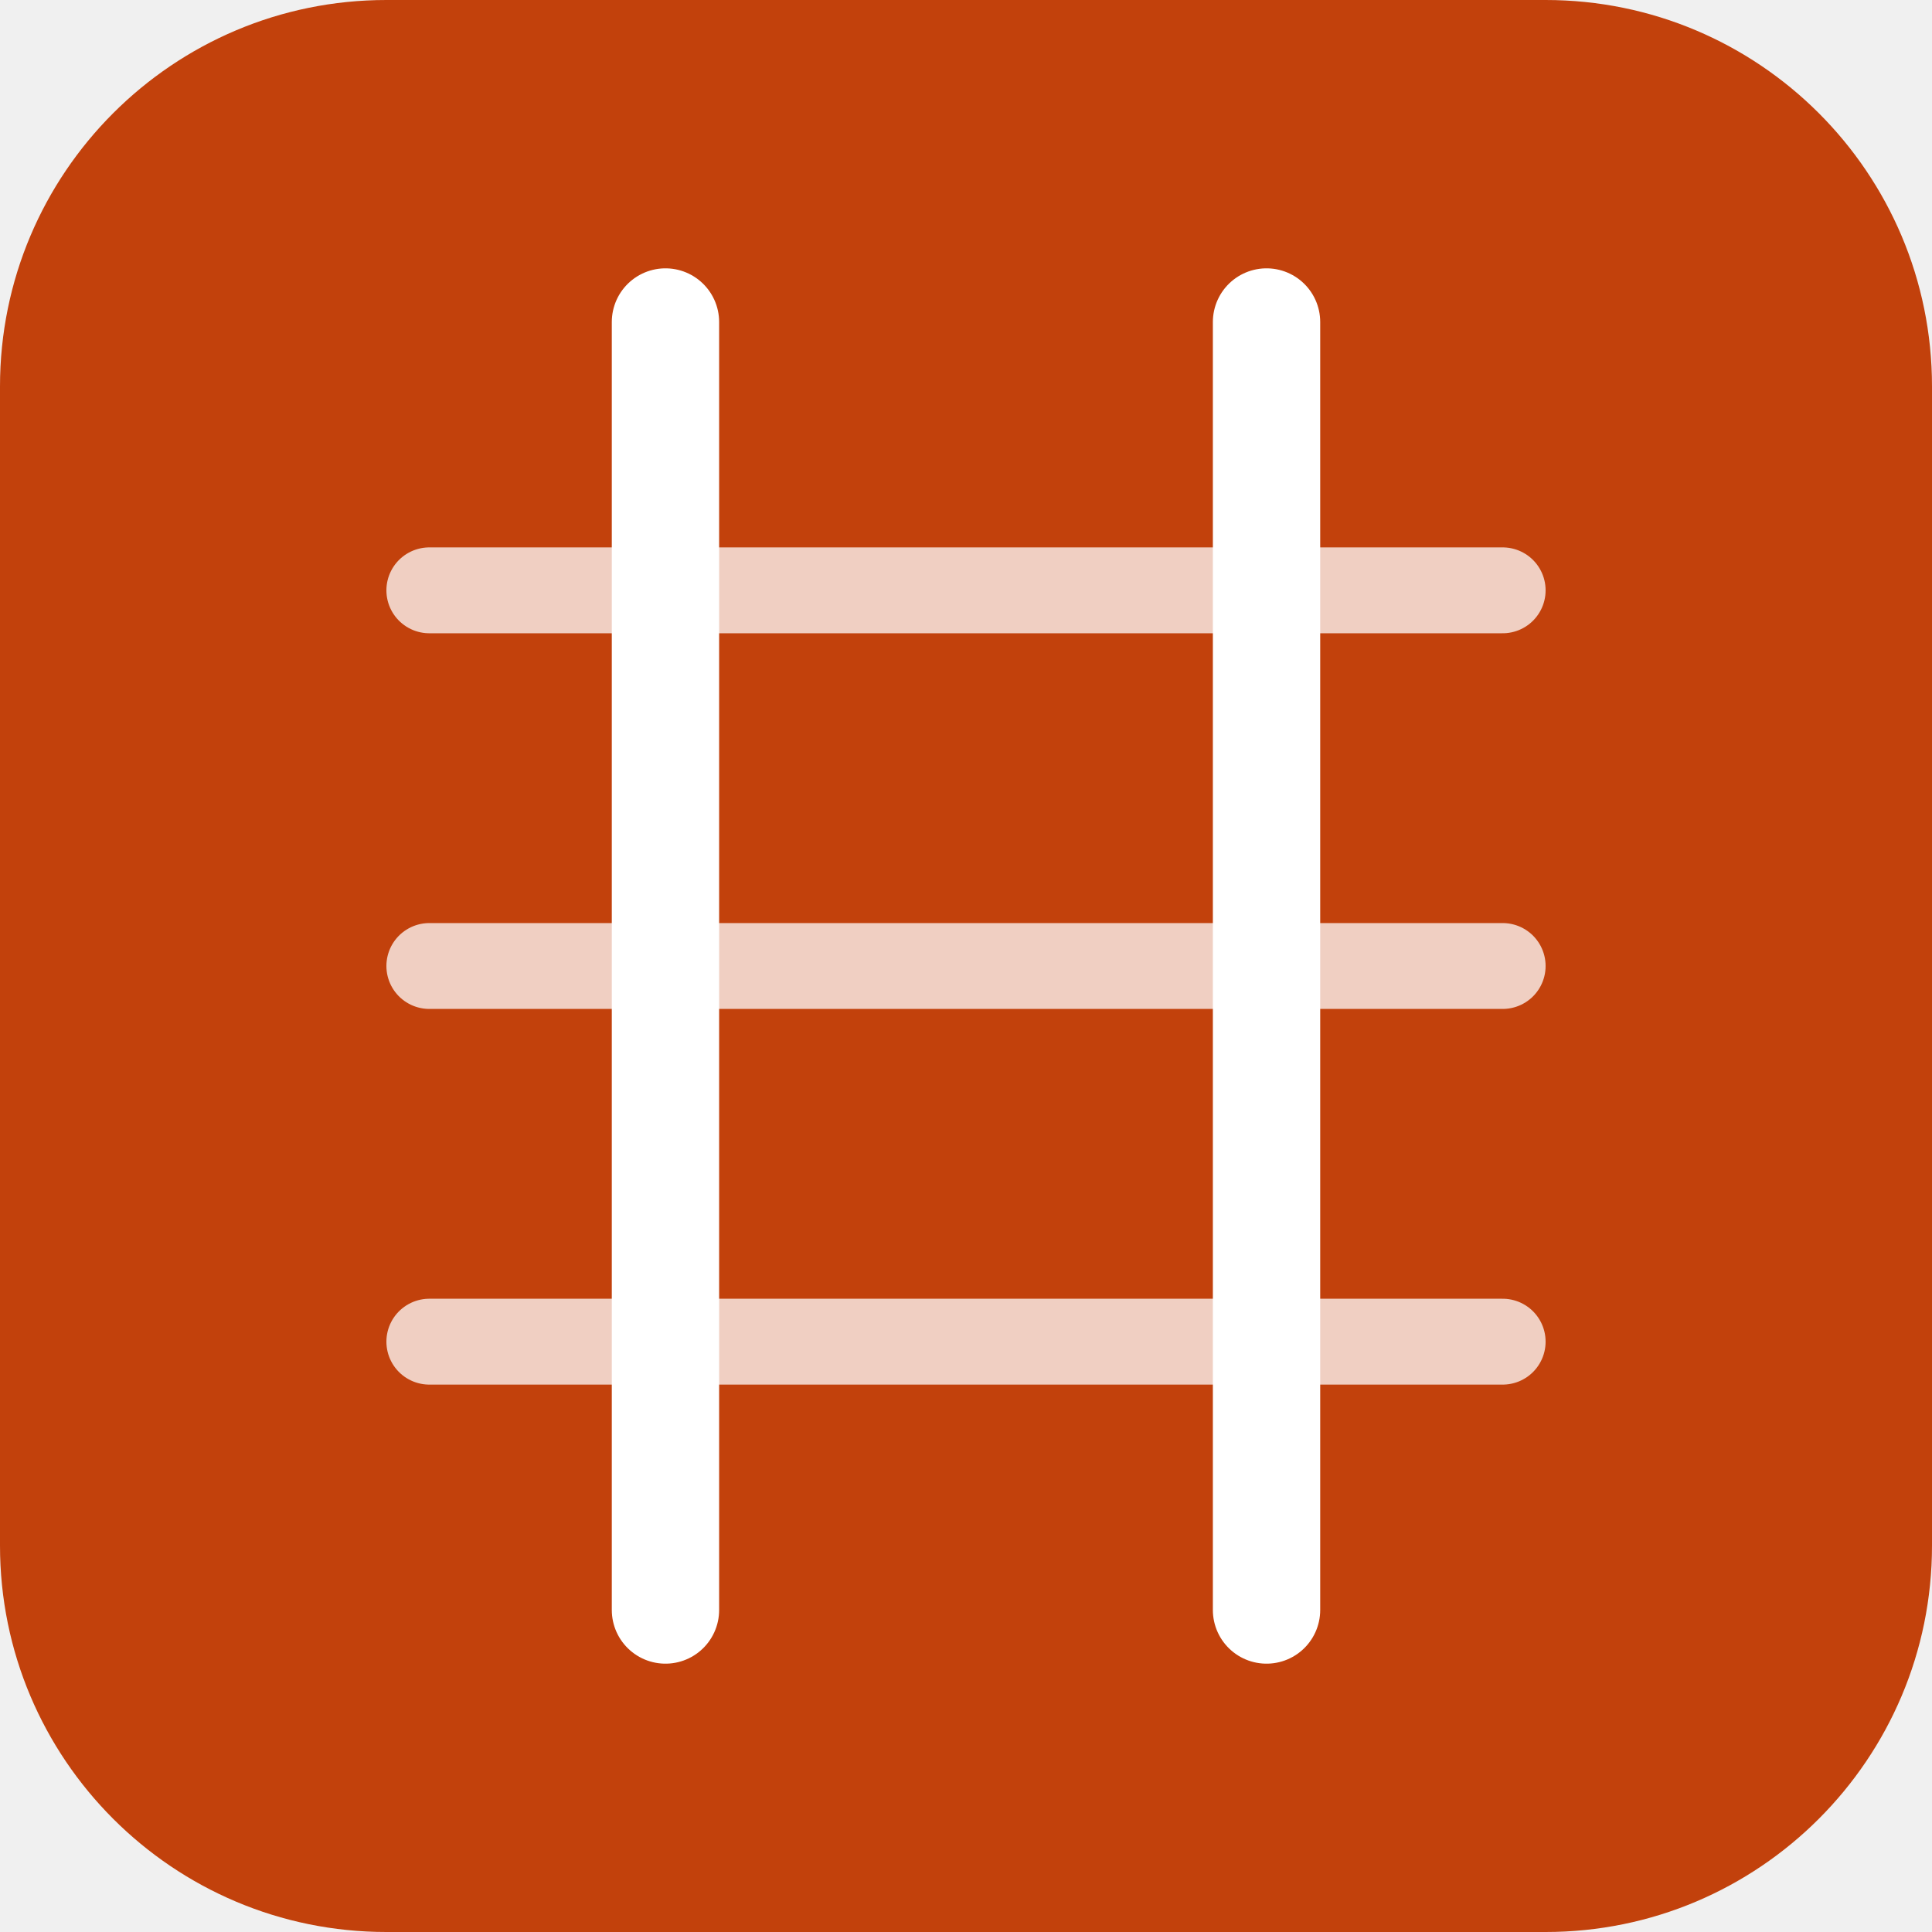
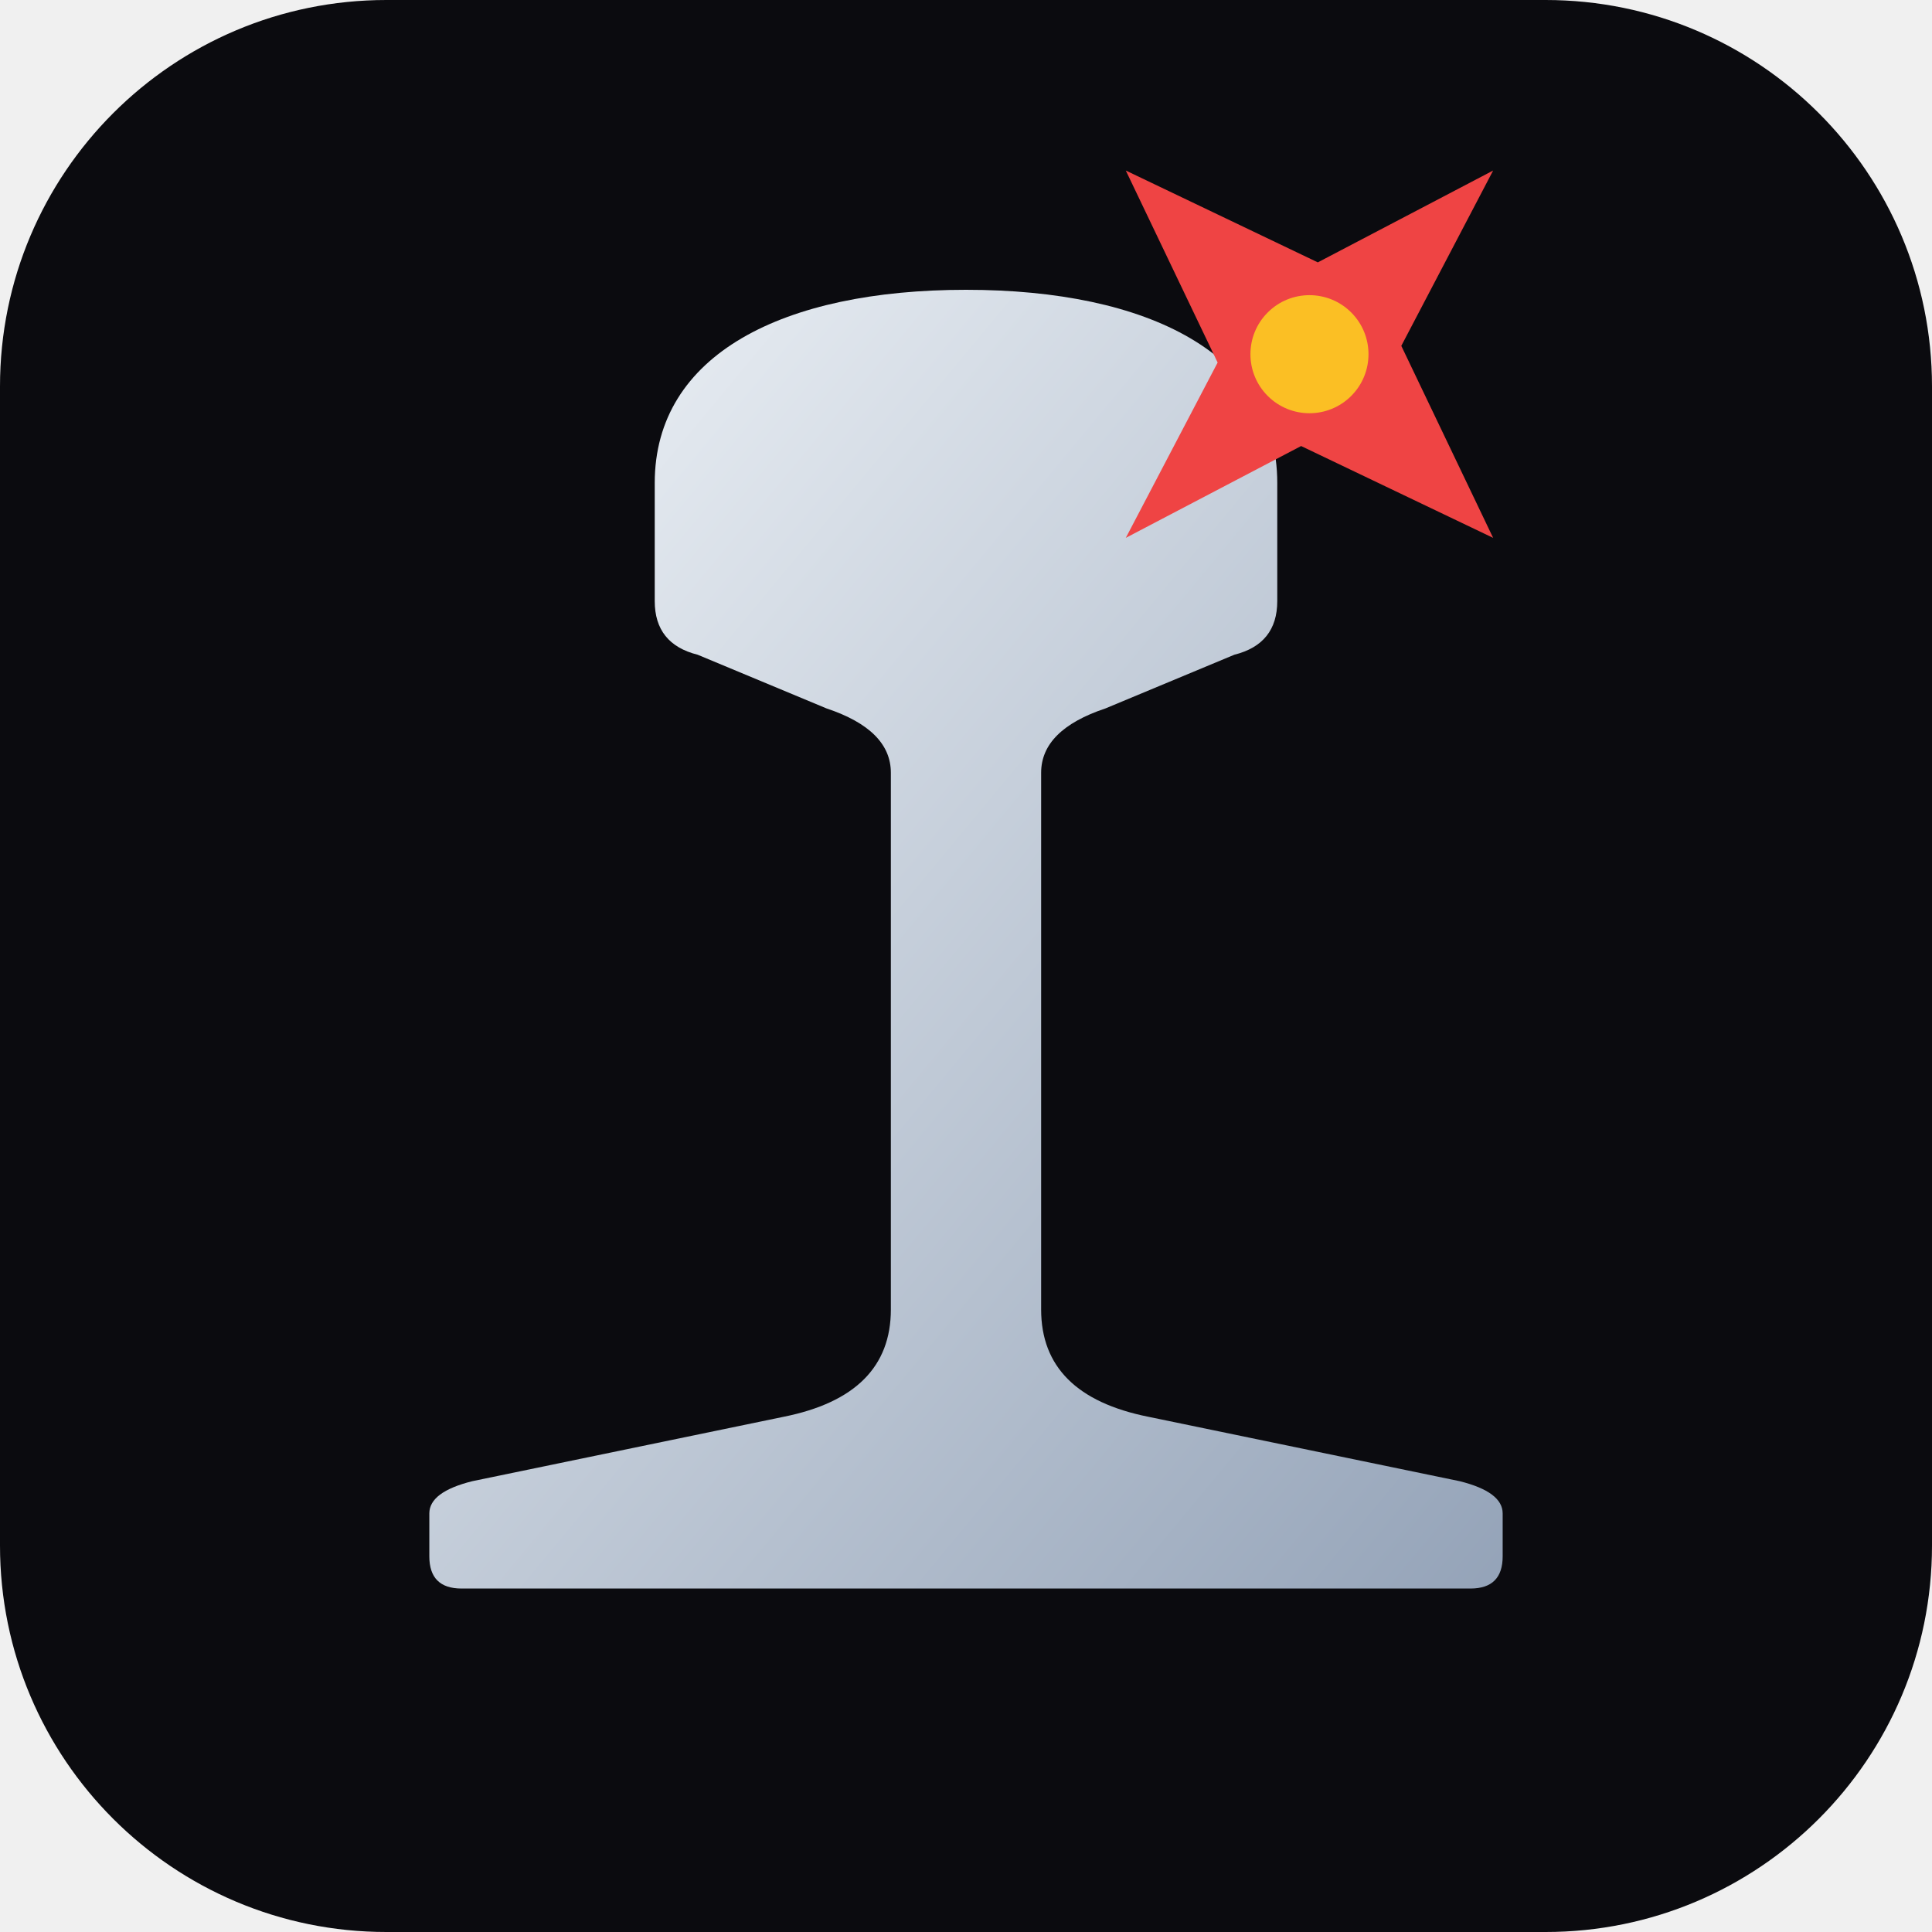
<svg xmlns="http://www.w3.org/2000/svg" viewBox="0 0 180 180">
-   <rect width="180" height="180" rx="36" fill="#c2410c" />
-   <g stroke="#fff" stroke-width="10" stroke-linecap="round">
-     <line x1="62" y1="30" x2="62" y2="150" />
-     <line x1="118" y1="30" x2="118" y2="150" />
-   </g>
-   <g stroke="#fff" stroke-width="8" stroke-linecap="round" opacity=".75">
-     <line x1="40" y1="55" x2="140" y2="55" />
-     <line x1="40" y1="90" x2="140" y2="90" />
-     <line x1="40" y1="125" x2="140" y2="125" />
+   <defs>
+     <linearGradient id="st" x1="0" y1="0" x2="1" y2="1">
+       <stop offset="0" stop-color="#f1f5f9" />
+       <stop offset="1" stop-color="#94a3b8" />
+     </linearGradient>
+   </defs>
+   <rect width="180" height="180" rx="36" fill="#0b0b0f" />
+   <path fill="url(#st)" d="M61 56V45C61 33 73 27 90 27C107 27 119 33 119 45V56q0 4-4 5l-12 5q-6 2-6 6V122q0 8 10 10l29 6q4 1 4 3v4q0 3-3 3H43q-3 0-3-3v-4q0-2 4-3l29-6q10-2 10-10V72q0-4-6-6l-12-5q-4-1-4-5z" />
+   <g transform="translate(122 33) rotate(45) scale(1.1)">
+     <path fill="#ef4444" d="M0-22 5-6 22 0 5 6 0 22-5 6-22 0-5-6z" />
+     <circle r="5" fill="#fbbf24" />
  </g>
</svg>
